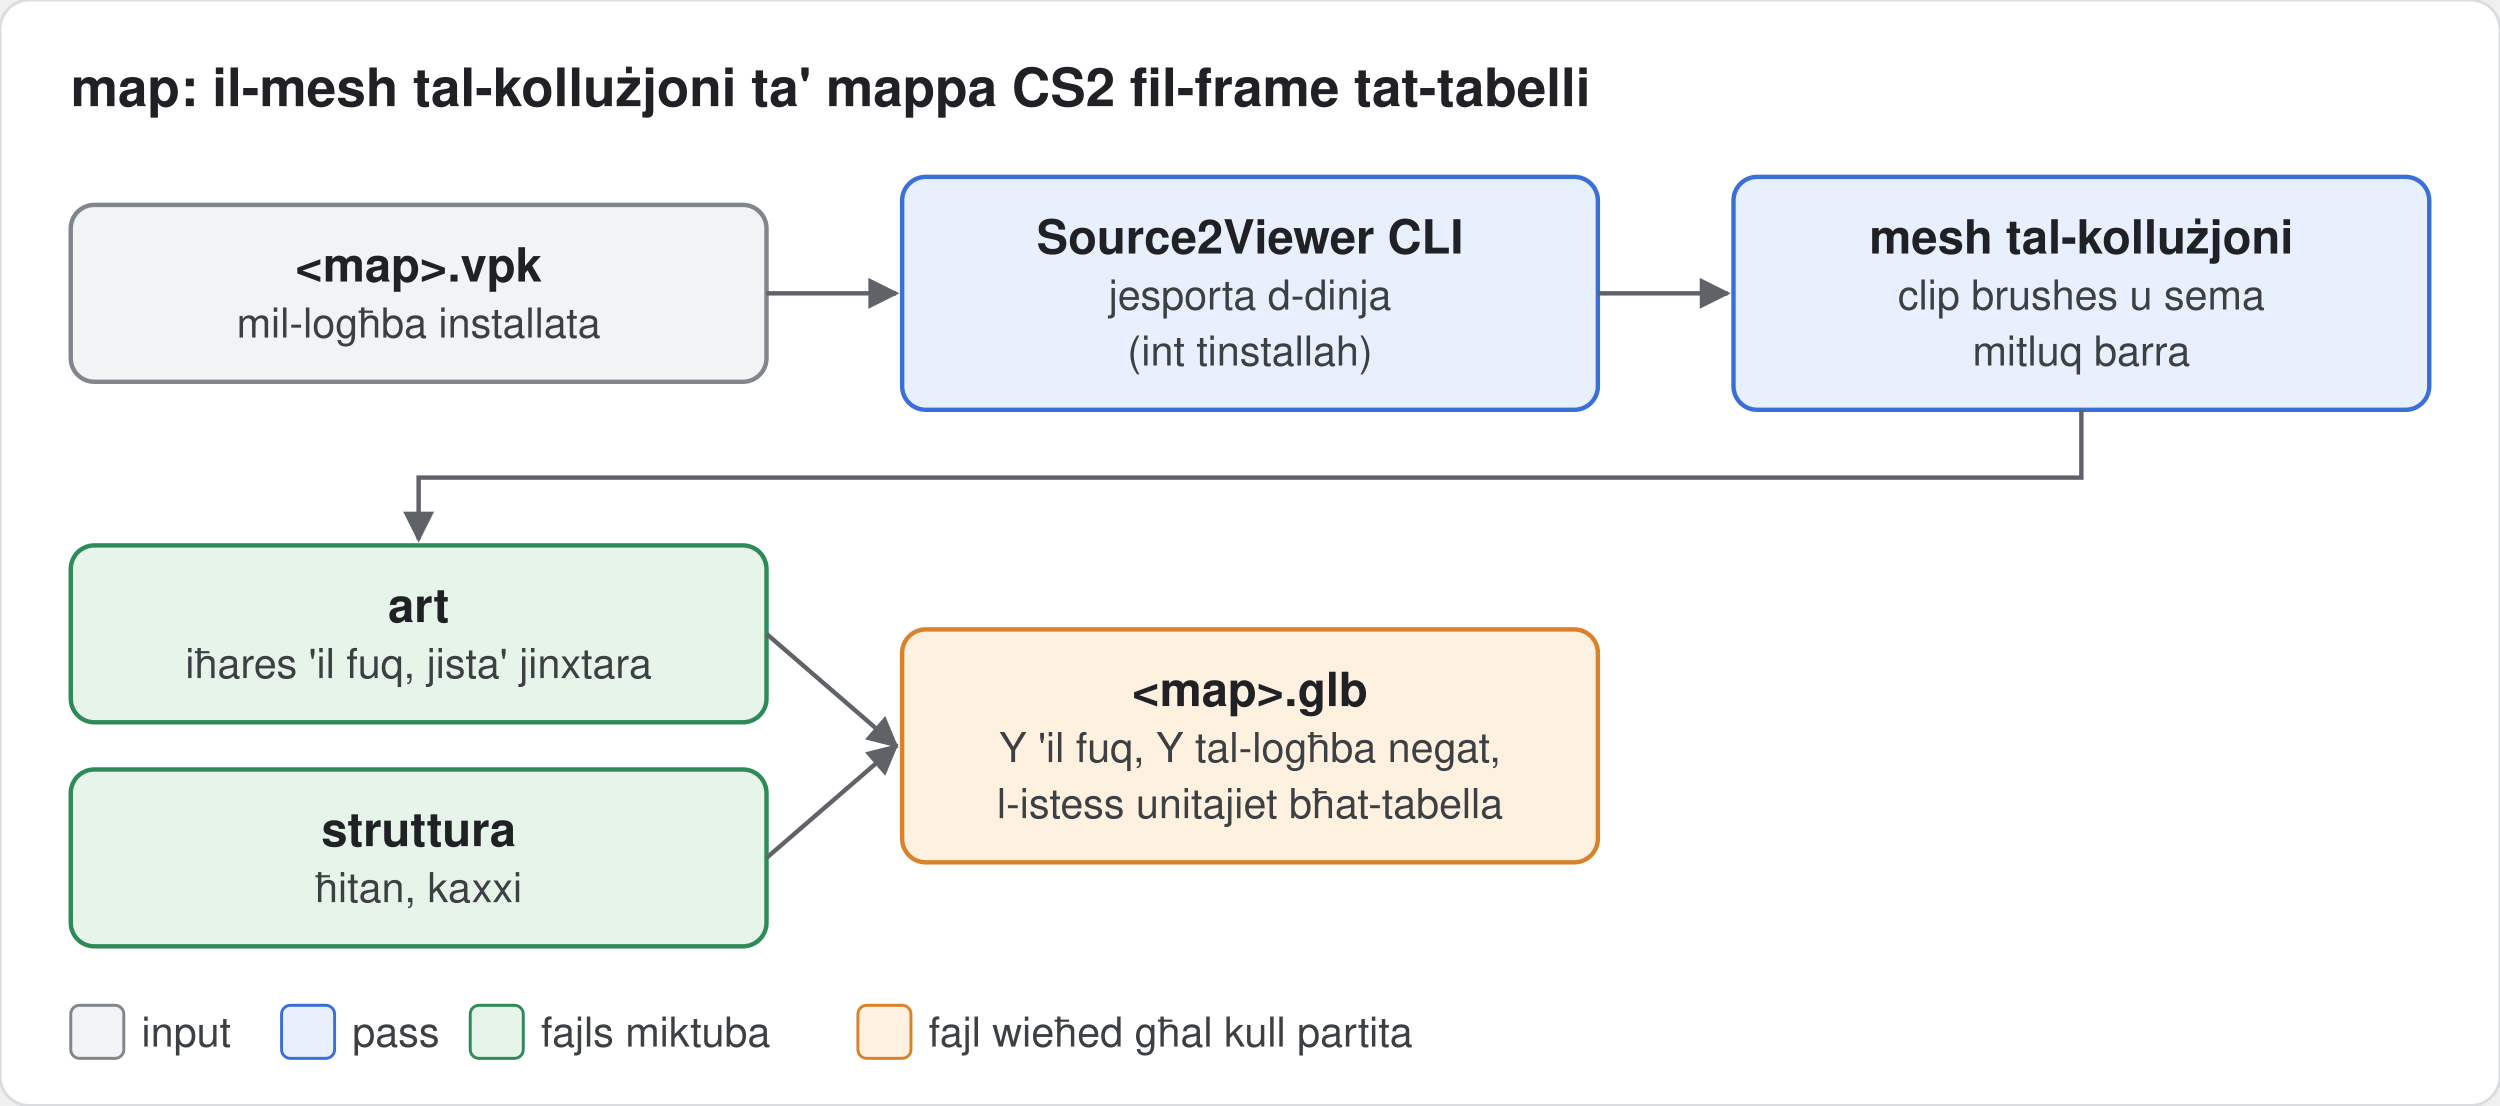
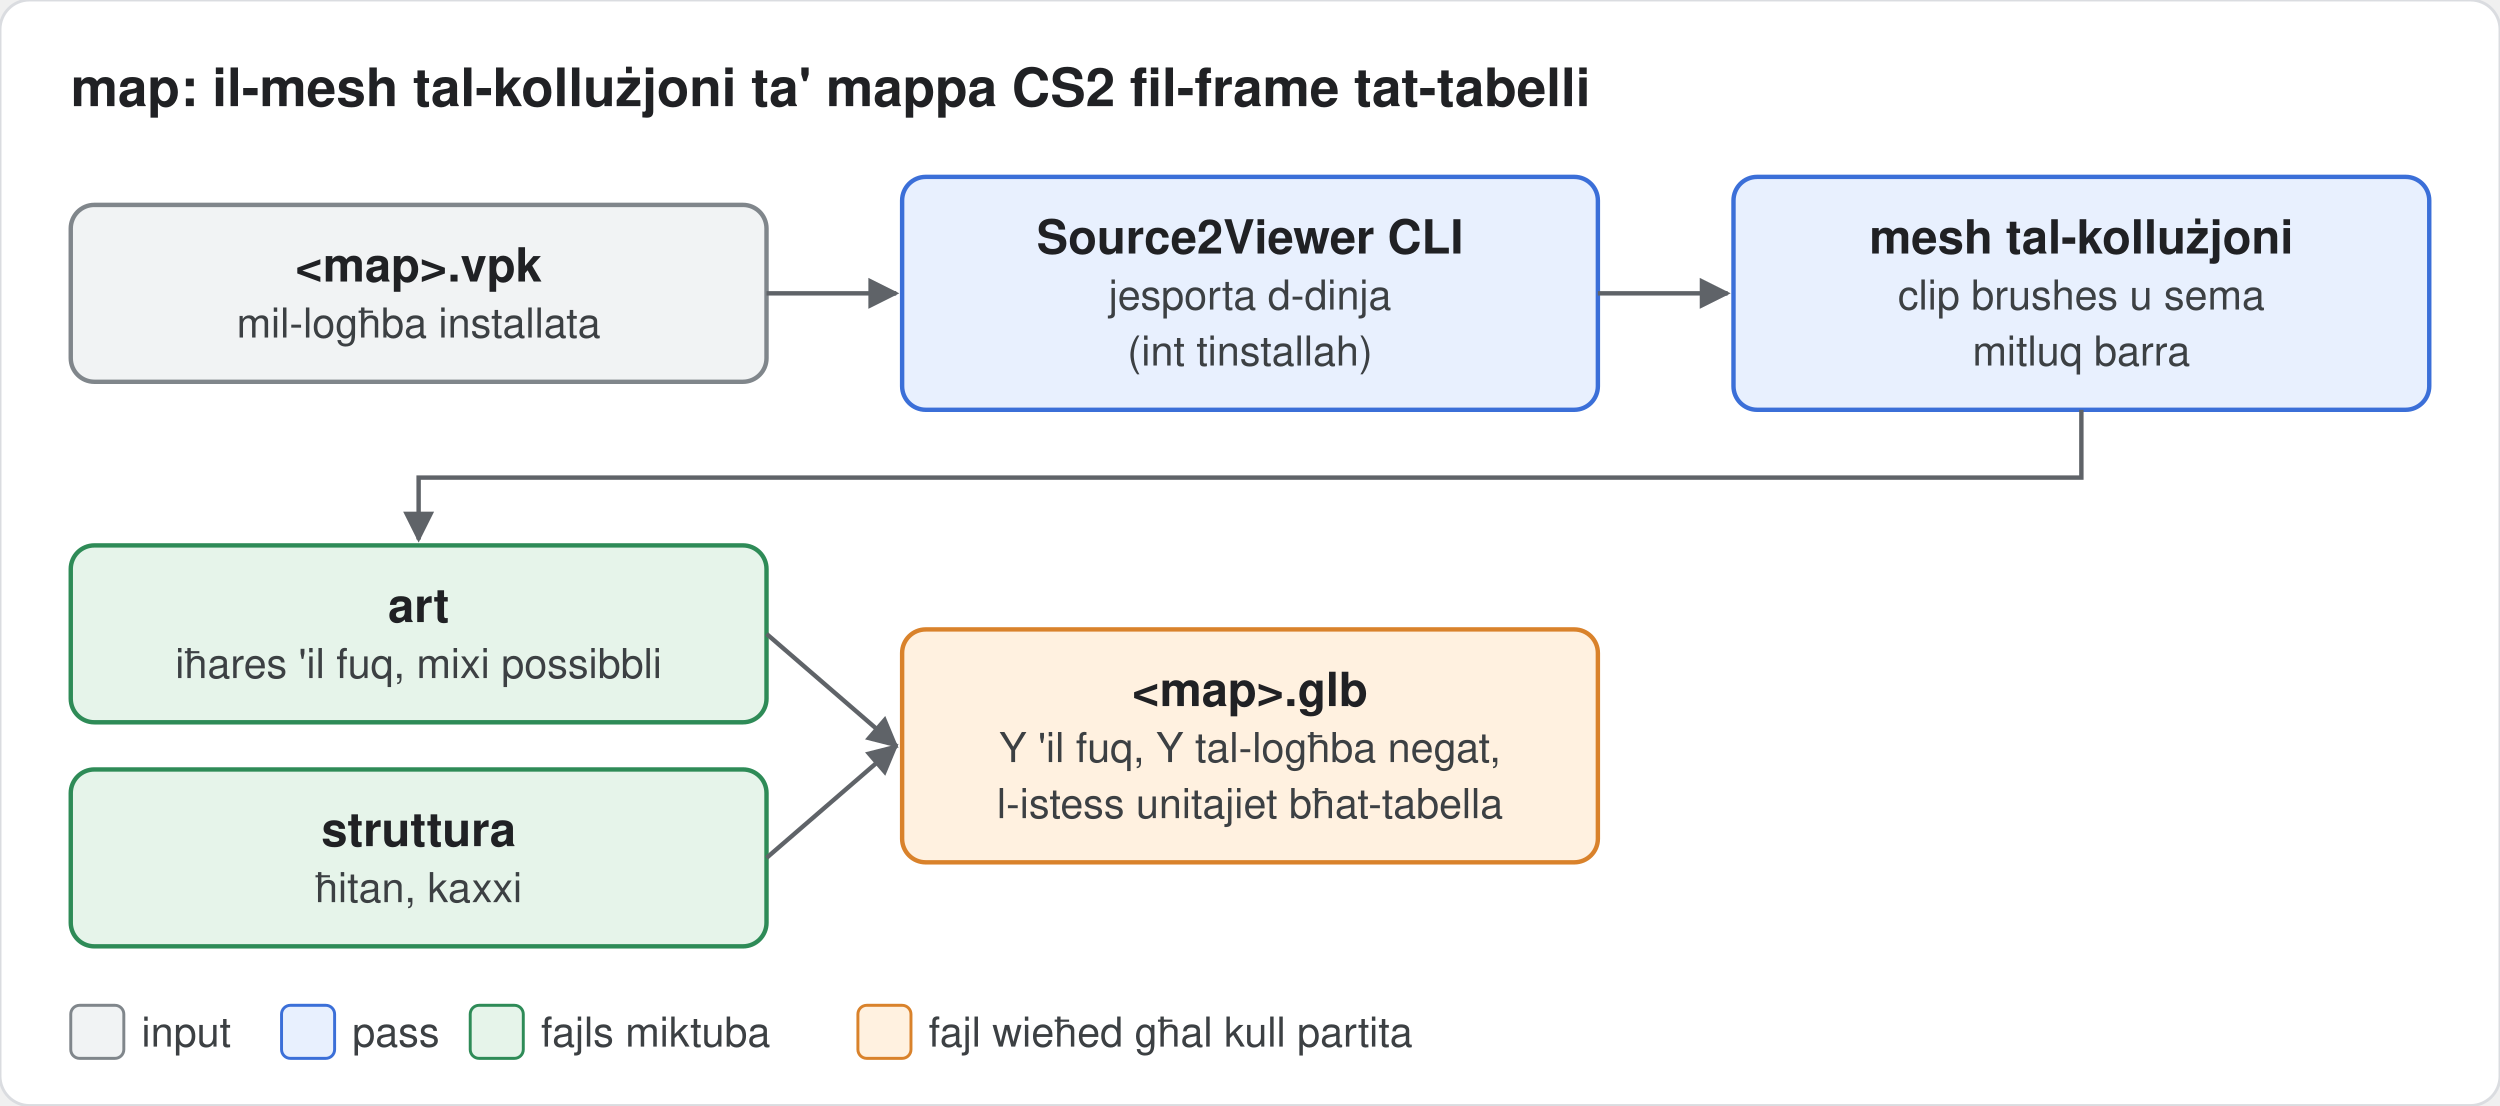
<svg xmlns="http://www.w3.org/2000/svg" width="848" height="375" viewBox="0 0 848 375" font-family="Segoe UI,Helvetica,Arial,sans-serif" role="img" aria-label="map: a CS2 map's collision mesh into the tables' frame">
  <defs>
    <marker id="a" viewBox="0 0 10 10" refX="9" refY="5" markerWidth="7" markerHeight="7" orient="auto">
      <path d="M0,0 L10,5 L0,10 z" fill="#5f6368" />
    </marker>
  </defs>
  <rect width="848" height="375" rx="10" fill="#ffffff" stroke="#dadce0" />
  <text x="24" y="36" font-size="18" font-weight="600" fill="#202124">map: il-mesh tal-kollużjoni ta' mappa CS2 fil-frame tat-tabelli</text>
  <rect x="24" y="69.5" width="236" height="60" rx="8" fill="#f1f3f4" stroke="#80868b" stroke-width="1.5" />
  <text x="142.0" y="95.5" text-anchor="middle" font-weight="600" font-size="16" fill="#202124">&lt;map&gt;.vpk</text>
  <text x="142.0" y="114.5" text-anchor="middle" font-size="14" fill="#3c4043">mil-logħba installata</text>
  <rect x="306" y="60.0" width="236" height="79" rx="8" fill="#e8f0fe" stroke="#3b6fd8" stroke-width="1.5" />
  <text x="424.0" y="86.0" text-anchor="middle" font-weight="600" font-size="16" fill="#202124">Source2Viewer CLI</text>
  <text x="424.0" y="105.0" text-anchor="middle" font-size="14" fill="#3c4043">jesporta d-dinja</text>
  <text x="424.0" y="124.0" text-anchor="middle" font-size="14" fill="#3c4043">(int tinstallah)</text>
  <rect x="588" y="60.0" width="236" height="79" rx="8" fill="#e8f0fe" stroke="#3b6fd8" stroke-width="1.5" />
  <text x="706.0" y="86.0" text-anchor="middle" font-weight="600" font-size="16" fill="#202124">mesh tal-kollużjoni</text>
  <text x="706.0" y="105.0" text-anchor="middle" font-size="14" fill="#3c4043">clip brushes u sema</text>
  <text x="706.0" y="124.0" text-anchor="middle" font-size="14" fill="#3c4043">mitluq barra</text>
  <line x1="260" y1="99.5" x2="304" y2="99.5" stroke="#5f6368" stroke-width="1.5" marker-end="url(#a)" />
  <line x1="542" y1="99.5" x2="586" y2="99.5" stroke="#5f6368" stroke-width="1.5" marker-end="url(#a)" />
  <path d="M706.0,139.0 V162.0 H142.0 V183.0" fill="none" stroke="#5f6368" stroke-width="1.5" marker-end="url(#a)" />
  <rect x="24" y="185.0" width="236" height="60" rx="8" fill="#e6f4ea" stroke="#2e8b57" stroke-width="1.5" />
  <text x="142.0" y="211.0" text-anchor="middle" font-weight="600" font-size="16" fill="#202124">art</text>
-   <text x="142.0" y="230.0" text-anchor="middle" font-size="14" fill="#3c4043">iħares 'il fuq, jista' jinxtara</text>
+   <text x="142.0" y="230.0" text-anchor="middle" font-size="14" fill="#3c4043">iħares 'il fuq, mixi possibbli</text>
  <rect x="24" y="261.0" width="236" height="60" rx="8" fill="#e6f4ea" stroke="#2e8b57" stroke-width="1.5" />
  <text x="142.0" y="287.0" text-anchor="middle" font-weight="600" font-size="16" fill="#202124">struttura</text>
  <text x="142.0" y="306.0" text-anchor="middle" font-size="14" fill="#3c4043">ħitan, kaxxi</text>
  <rect x="306" y="213.5" width="236" height="79" rx="8" fill="#fff1e0" stroke="#d9822b" stroke-width="1.5" />
  <text x="424.0" y="239.5" text-anchor="middle" font-weight="600" font-size="16" fill="#202124">&lt;map&gt;.glb</text>
  <text x="424.0" y="258.5" text-anchor="middle" font-size="14" fill="#3c4043">Y 'il fuq, Y tal-logħba negat,</text>
  <text x="424.0" y="277.5" text-anchor="middle" font-size="14" fill="#3c4043">l-istess unitajiet bħat-tabella</text>
  <line x1="260" y1="215.0" x2="304" y2="253.0" stroke="#5f6368" stroke-width="1.5" marker-end="url(#a)" />
  <line x1="260" y1="291.0" x2="304" y2="253.0" stroke="#5f6368" stroke-width="1.5" marker-end="url(#a)" />
  <rect x="24" y="341" width="18" height="18" rx="3" fill="#f1f3f4" stroke="#80868b" />
  <text x="48" y="355" font-size="14" fill="#3c4043">input</text>
  <rect x="95.5" y="341" width="18" height="18" rx="3" fill="#e8f0fe" stroke="#3b6fd8" />
  <text x="119.5" y="355" font-size="14" fill="#3c4043">pass</text>
  <rect x="159.5" y="341" width="18" height="18" rx="3" fill="#e6f4ea" stroke="#2e8b57" />
  <text x="183.5" y="355" font-size="14" fill="#3c4043">fajls miktuba</text>
  <rect x="291.0" y="341" width="18" height="18" rx="3" fill="#fff1e0" stroke="#d9822b" />
  <text x="315.0" y="355" font-size="14" fill="#3c4043">fajl wieħed għal kull partita</text>
</svg>
